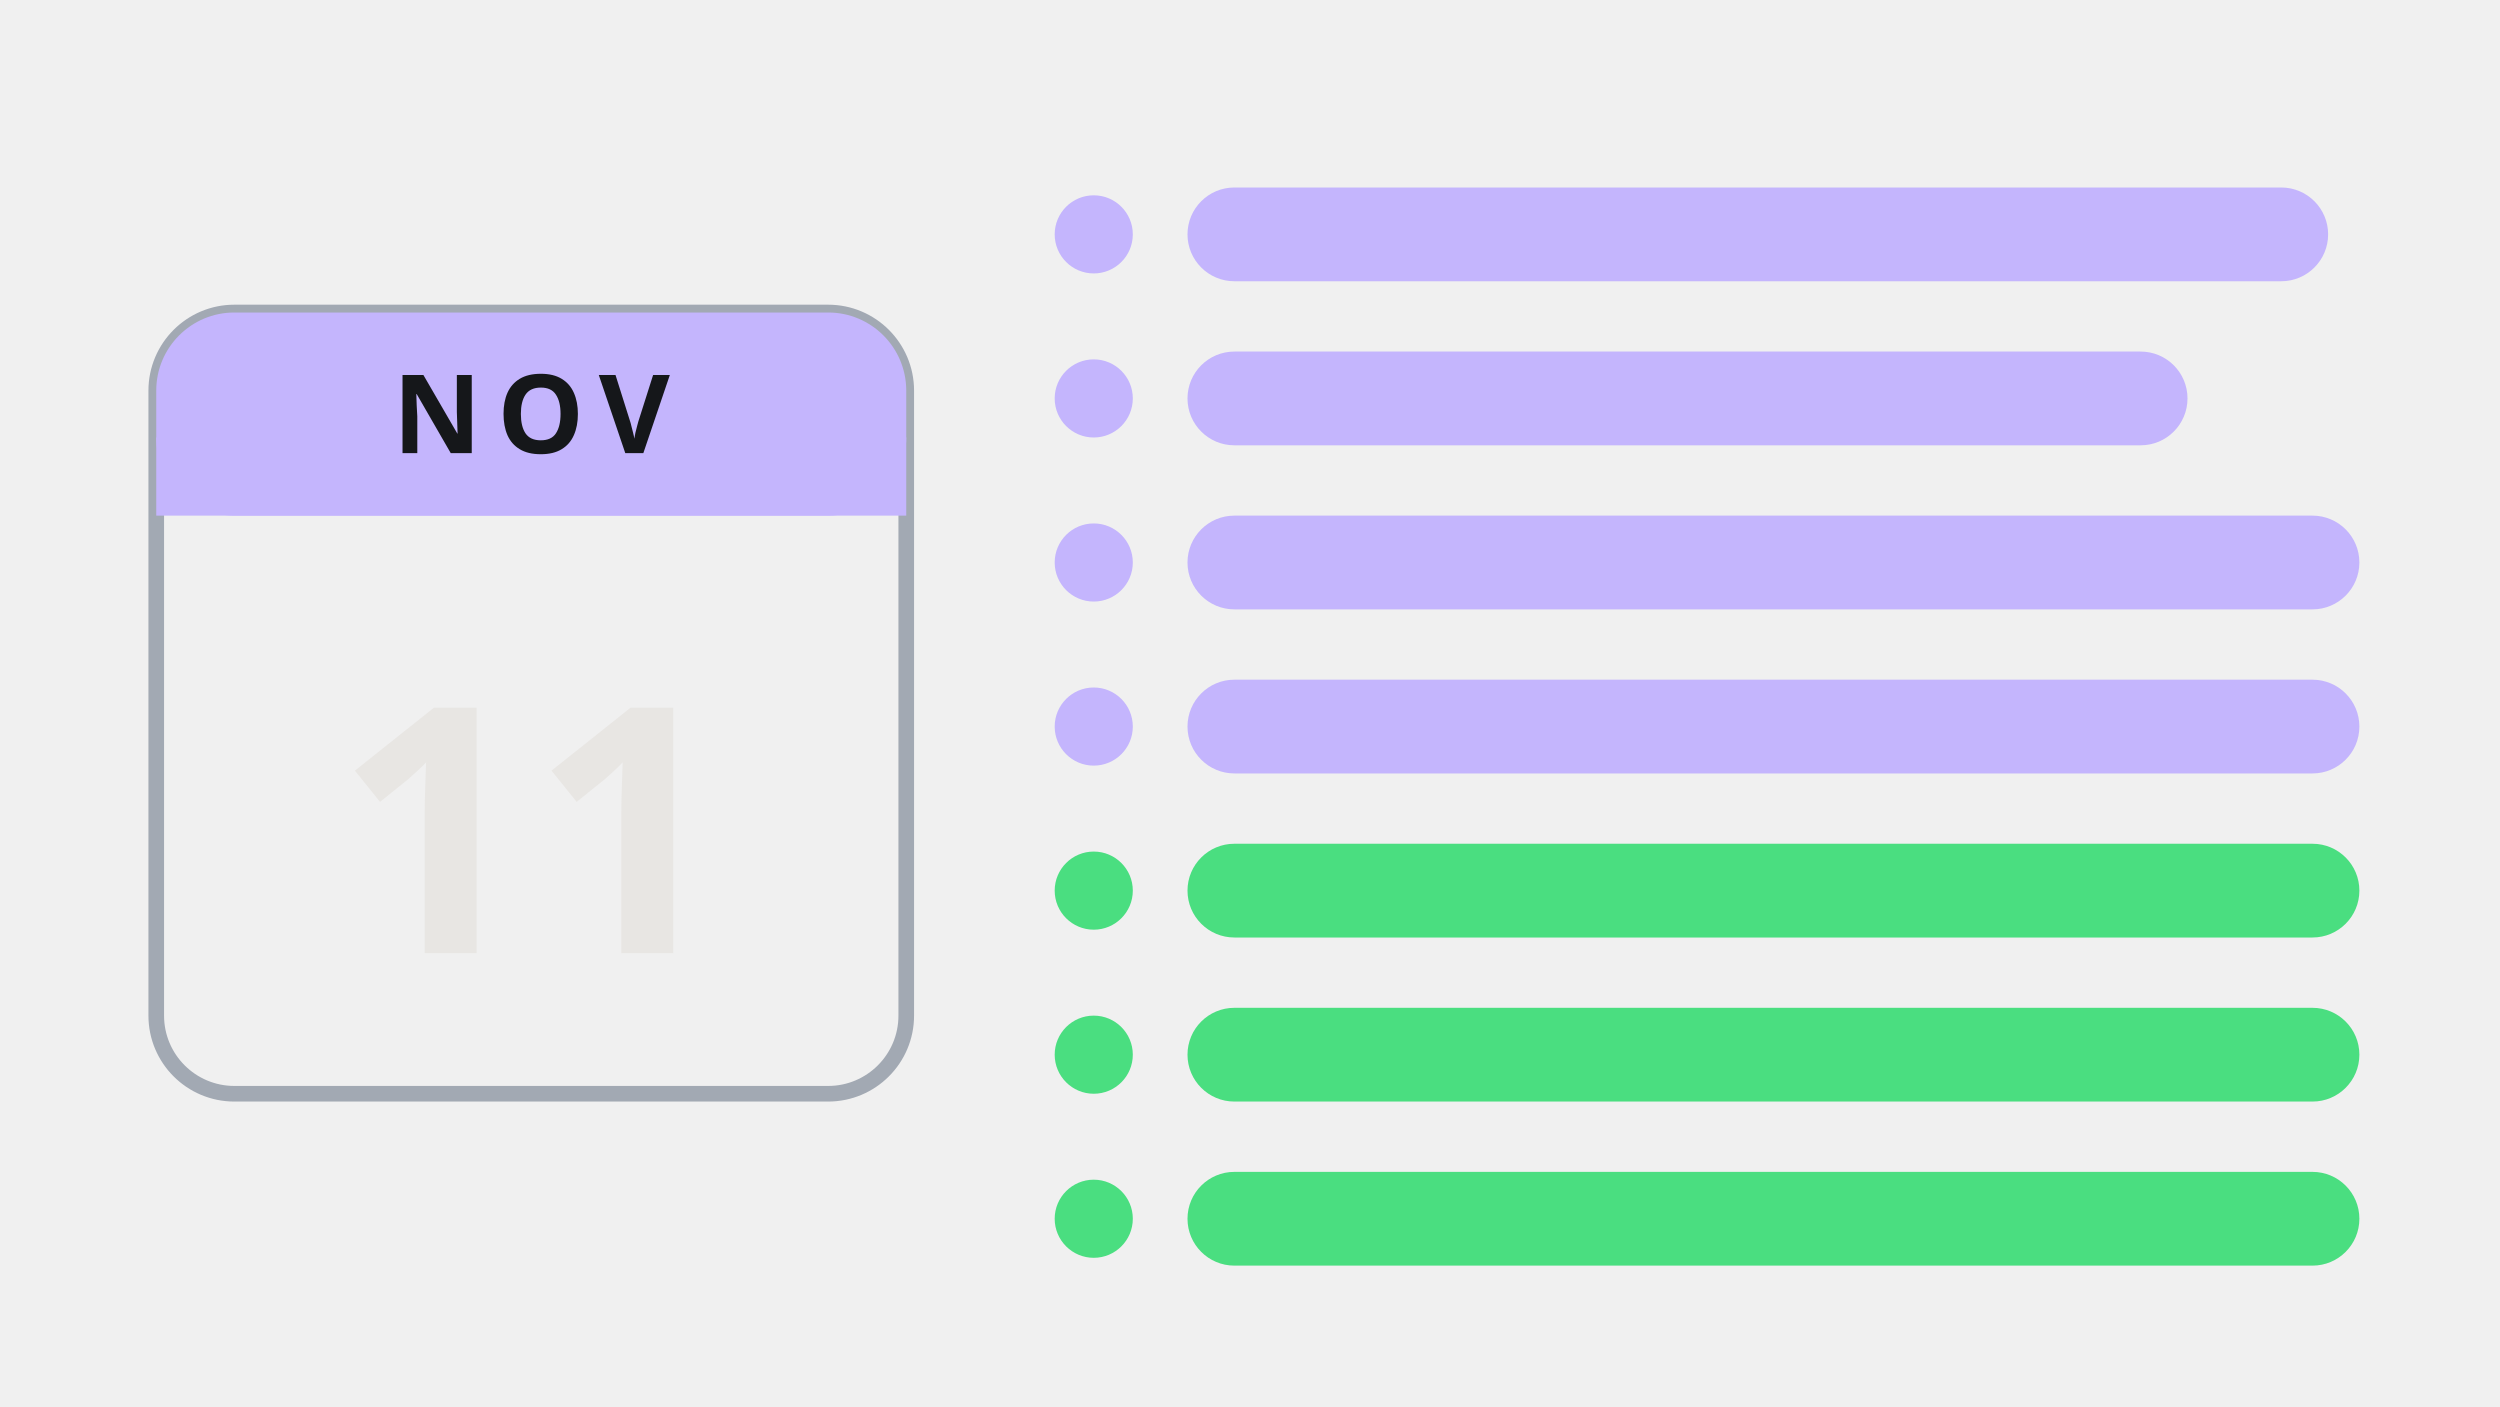
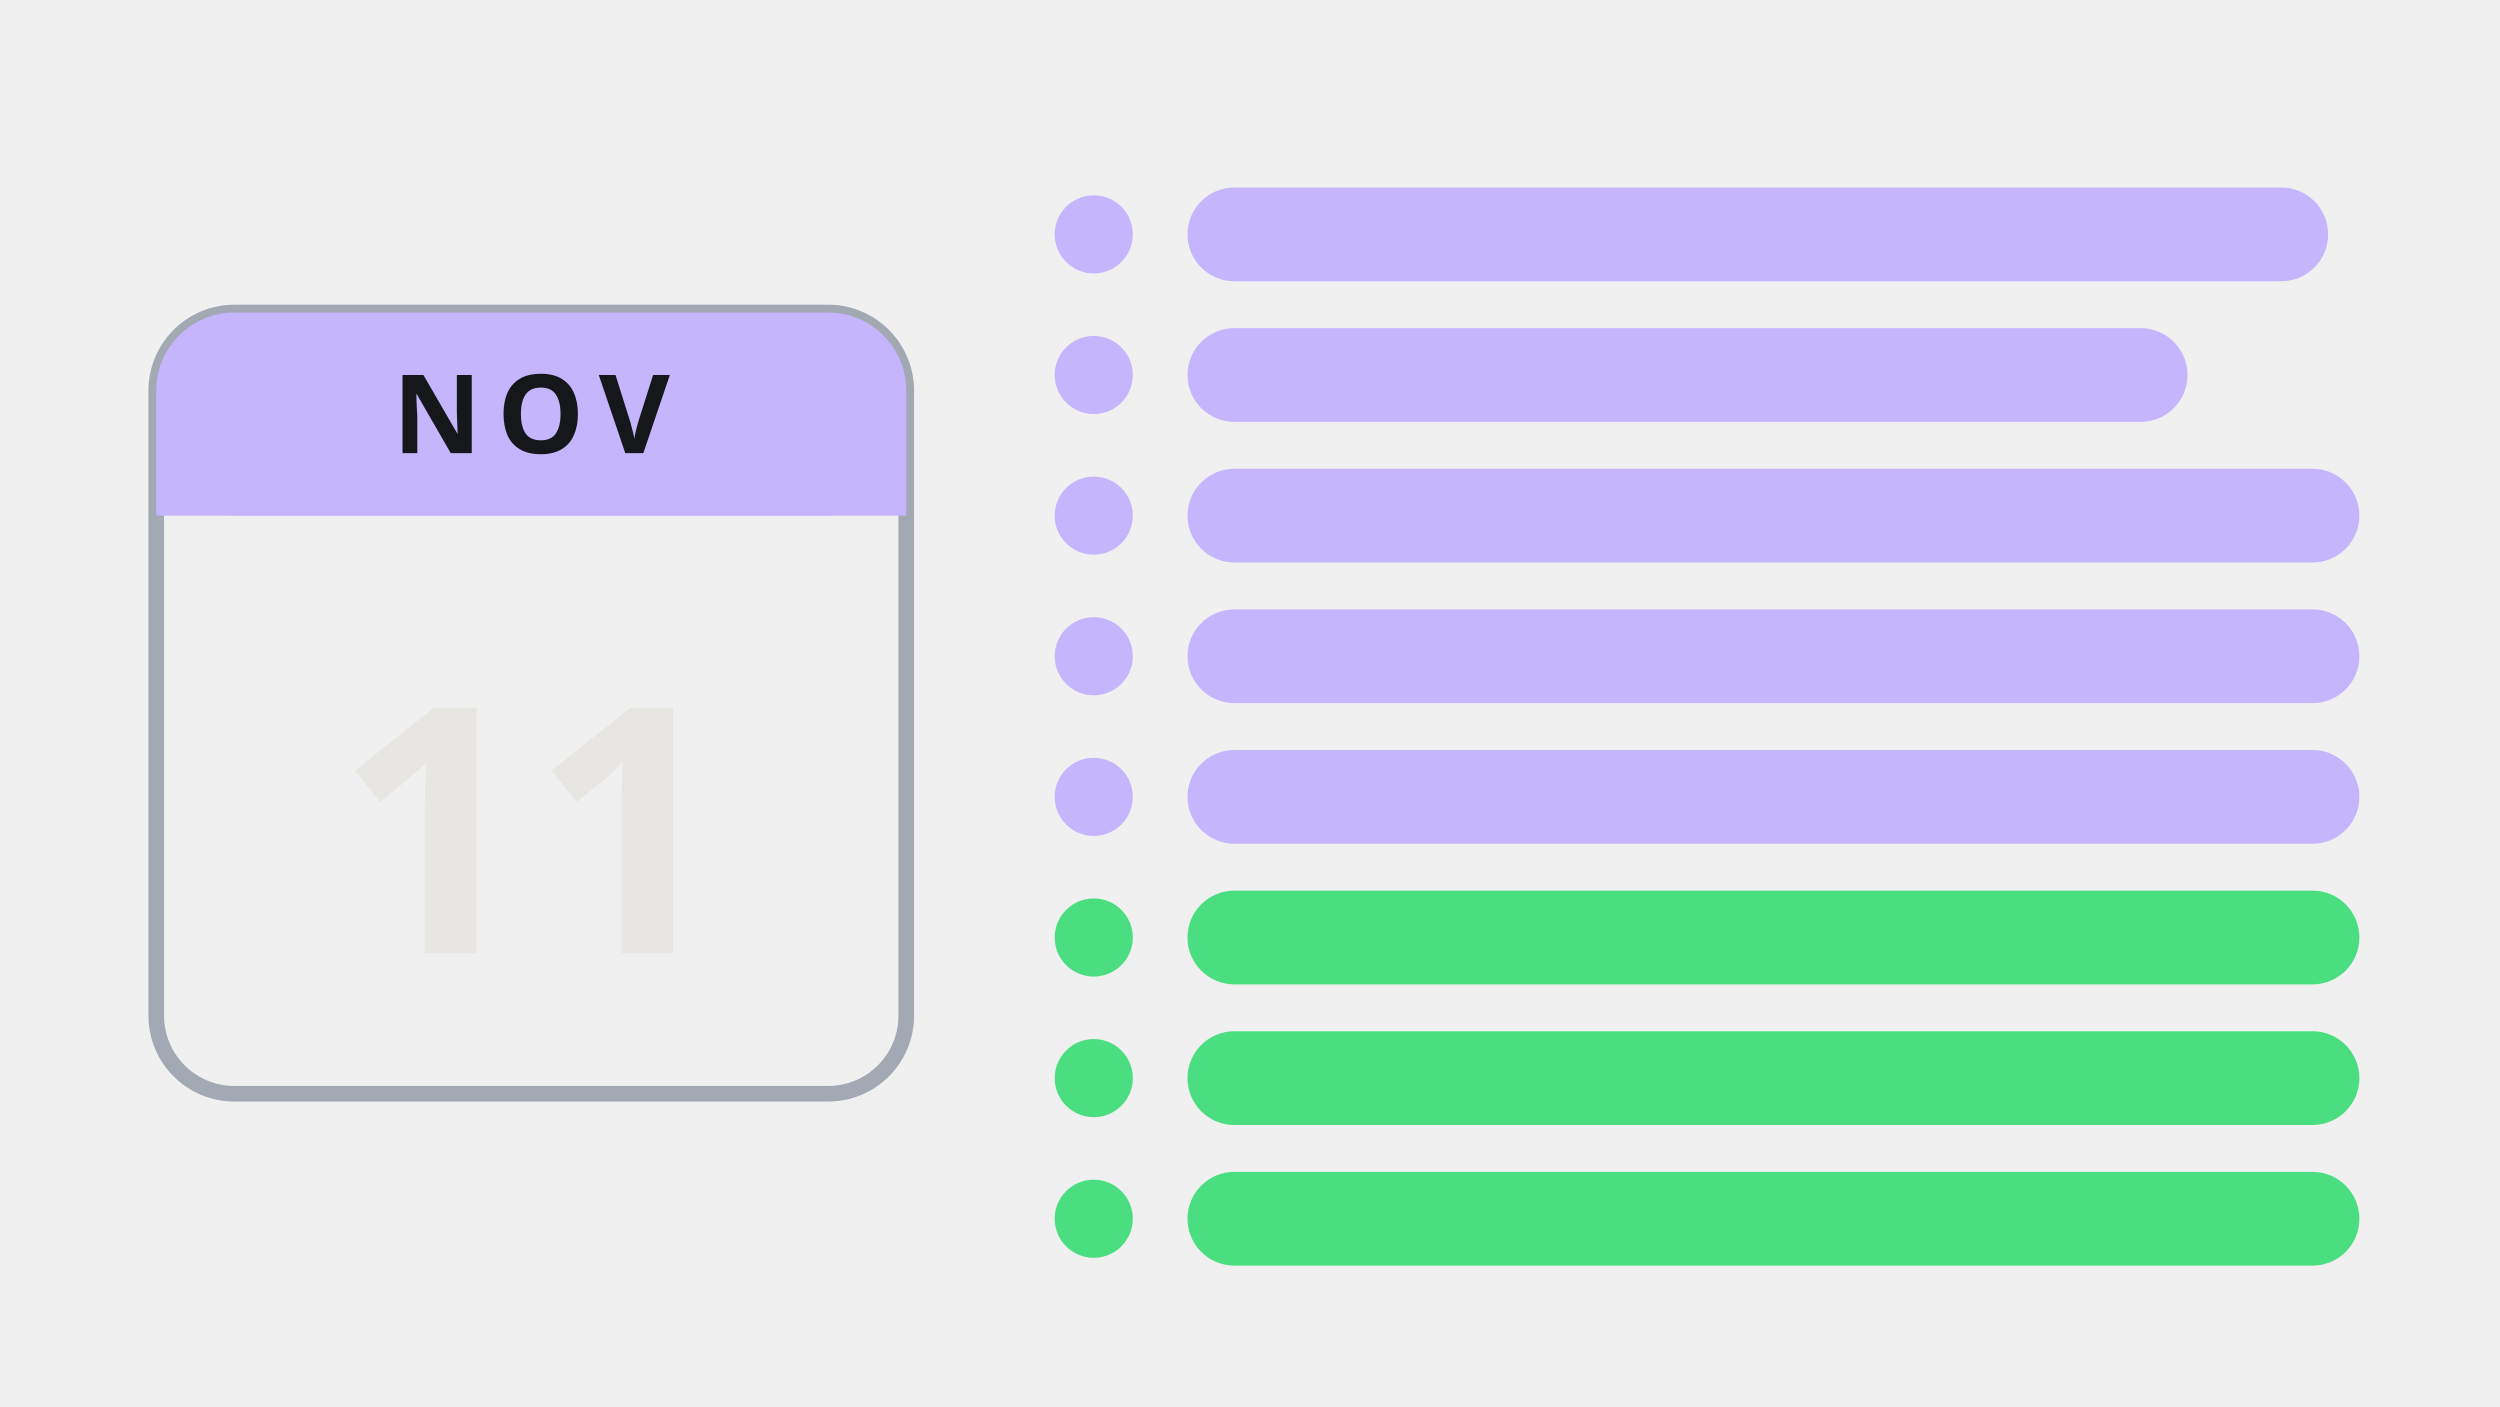
<svg xmlns="http://www.w3.org/2000/svg" viewBox="0 0 320 180">
  <style>.good{fill:#15803d}.warn{fill:#b45309}.accent{fill:#6d28d9}.accent2{fill:#0e7490}.muted{fill:#5b6470}.ink{fill:#1f2328}.box{fill:none;stroke:#5b6470;stroke-width:2}.m{font:700 14px system-ui,sans-serif;letter-spacing:2px}.d{font:700 44px system-ui,sans-serif}.mt{fill:#ffffff}.good{fill:#4ade80}.warn{fill:#fbbf24}.accent{fill:#c4b5fd}.accent2{fill:#67e8f9}.muted{fill:#a2a9b3}.ink{fill:#e8e6e3}.box{fill:none;stroke:#a2a9b3;stroke-width:2}.mt{fill:#15171a}
</style>
  <rect x="20" y="40" width="96" height="100" rx="10" class="box" />
  <rect x="20" y="40" width="96" height="26" rx="10" class="accent" />
  <rect x="20" y="56" width="96" height="10" class="accent" />
  <text x="68" y="58" text-anchor="middle" class="m mt">NOV</text>
  <text x="68" y="122" text-anchor="middle" class="d ink">11</text>
  <circle cx="140" cy="30" r="5" class="accent" />
  <rect x="152" y="24" width="146" height="12" rx="6" class="accent" />
-   <circle cx="140" cy="51" r="5" class="accent" />
-   <rect x="152" y="45" width="128" height="12" rx="6" class="accent" />
-   <circle cx="140" cy="72" r="5" class="accent" />
-   <rect x="152" y="66" width="150" height="12" rx="6" class="accent" />
-   <circle cx="140" cy="93" r="5" class="accent" />
-   <rect x="152" y="87" width="150" height="12" rx="6" class="accent" />
-   <circle cx="140" cy="114" r="5" class="good" />
-   <rect x="152" y="108" width="150" height="12" rx="6" class="good" />
-   <circle cx="140" cy="135" r="5" class="good" />
-   <rect x="152" y="129" width="150" height="12" rx="6" class="good" />
+   <circle cx="140" cy="48" r="5" class="accent" />
+   <rect x="152" y="42" width="128" height="12" rx="6" class="accent" />
+   <circle cx="140" cy="66" r="5" class="accent" />
+   <rect x="152" y="60" width="150" height="12" rx="6" class="accent" />
+   <circle cx="140" cy="84" r="5" class="accent" />
+   <rect x="152" y="78" width="150" height="12" rx="6" class="accent" />
+   <circle cx="140" cy="102" r="5" class="accent" />
+   <rect x="152" y="96" width="150" height="12" rx="6" class="accent" />
+   <circle cx="140" cy="120" r="5" class="good" />
+   <rect x="152" y="114" width="150" height="12" rx="6" class="good" />
+   <circle cx="140" cy="138" r="5" class="good" />
+   <rect x="152" y="132" width="150" height="12" rx="6" class="good" />
  <circle cx="140" cy="156" r="5" class="good" />
  <rect x="152" y="150" width="150" height="12" rx="6" class="good" />
</svg>
